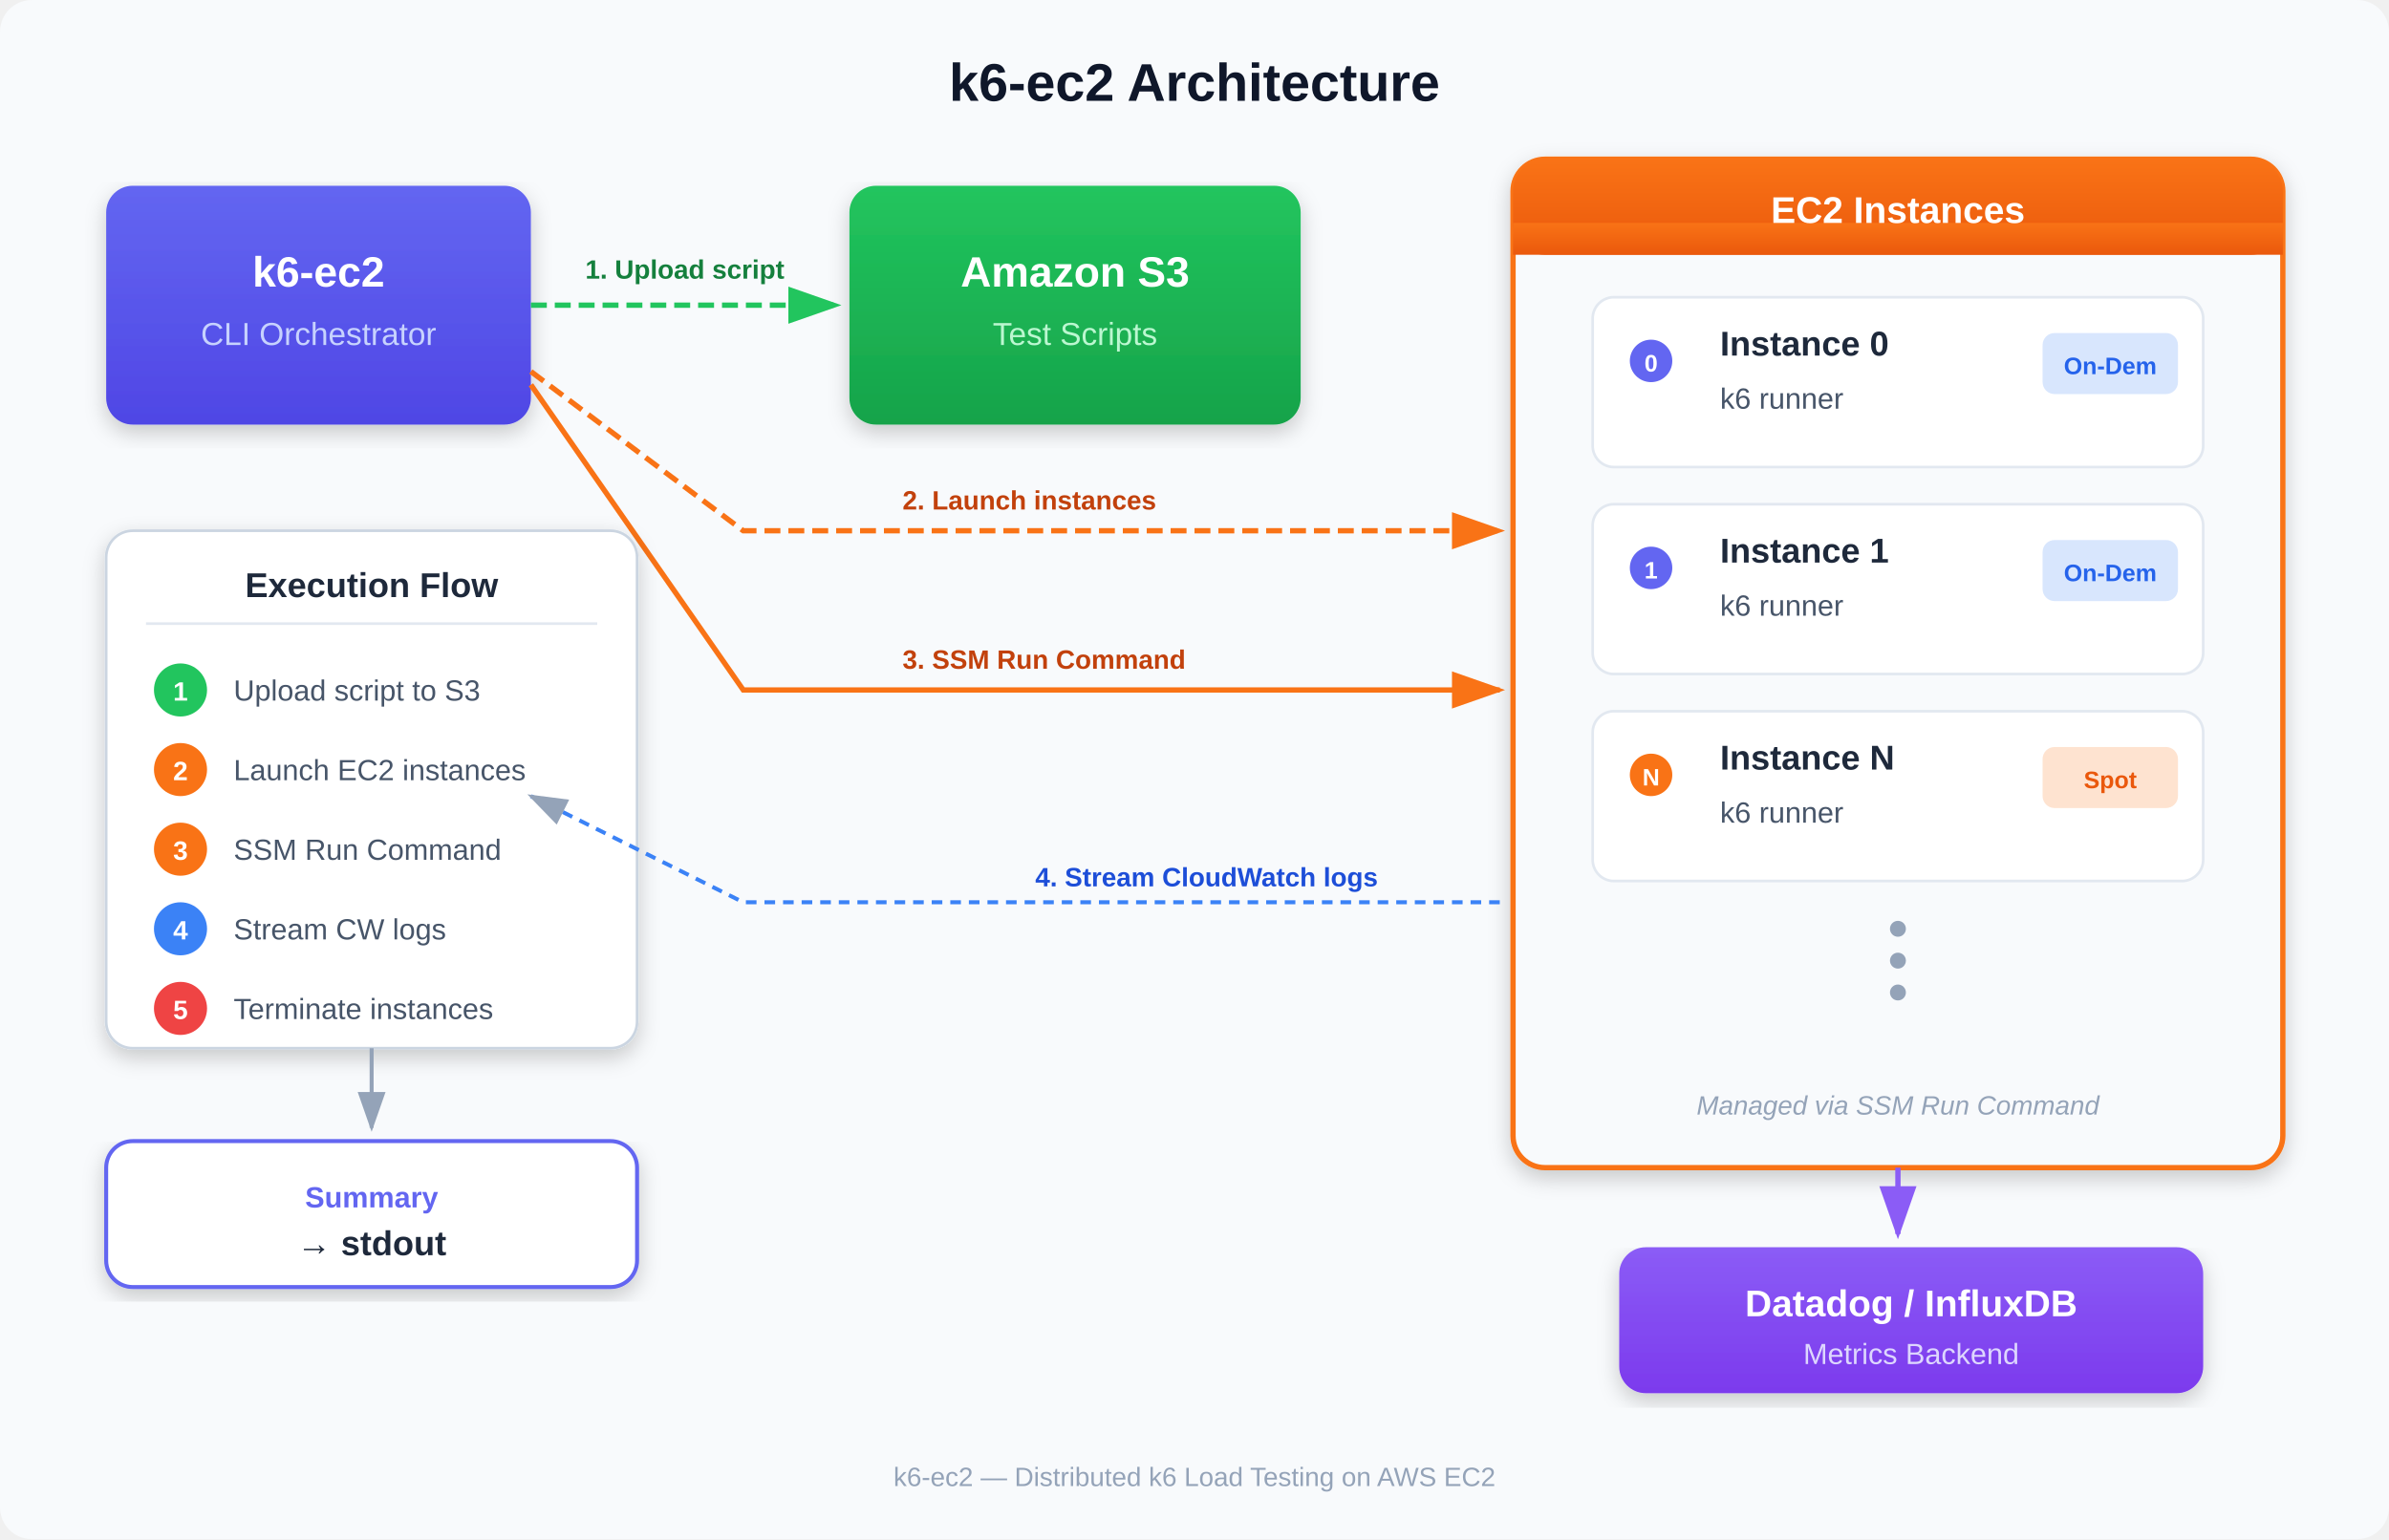
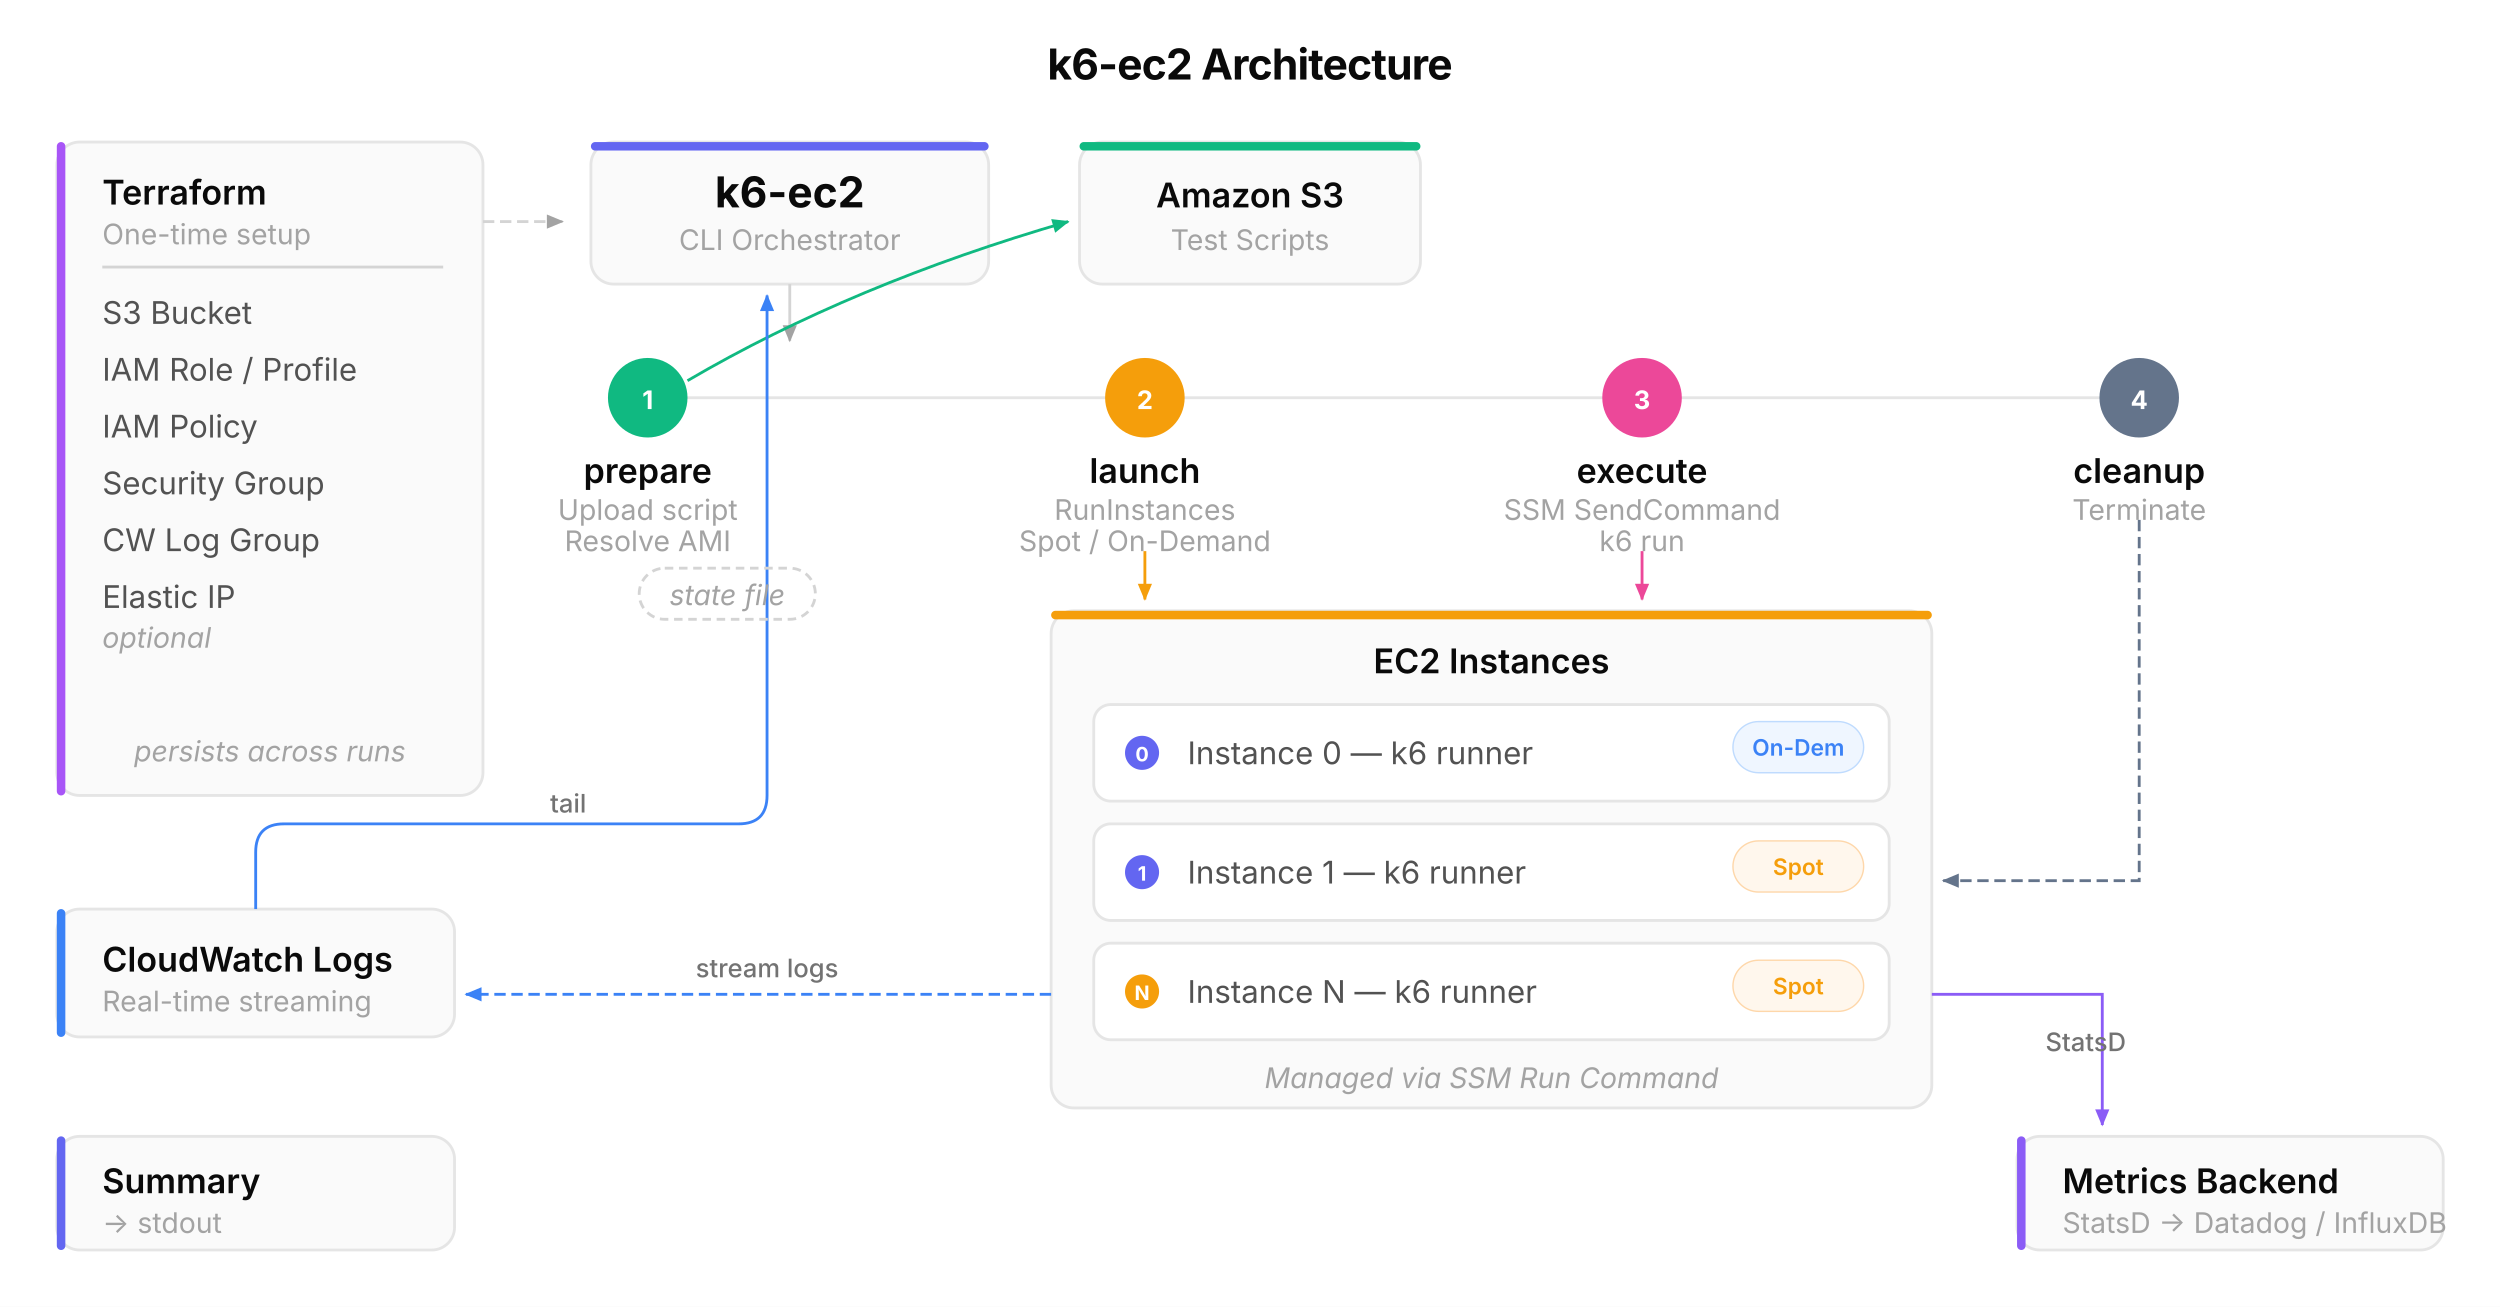
- <svg xmlns="http://www.w3.org/2000/svg" viewBox="0 0 900 580" font-family="'Segoe UI', 'Helvetica Neue', Arial, sans-serif" font-size="13">
+ <svg xmlns="http://www.w3.org/2000/svg" viewBox="0 0 880 460" font-family="'Inter', system-ui, -apple-system, sans-serif">
  <style>
+     .bg { fill: #fff }
+     .card { fill: #fafafa; stroke: #e5e5e5 }
+     .card-inner { fill: #fff; stroke: #e5e5e5 }
+     .t1 { fill: #0a0a0a; font-size: 15px; font-weight: 700 }
+     .t2 { fill: #0a0a0a; font-size: 12px; font-weight: 600 }
+     .t3 { fill: #525252; font-size: 11px }
+     .t4 { fill: #a3a3a3; font-size: 10px }
+     .t5 { fill: #737373; font-size: 9px; font-weight: 500 }
+     .conn { stroke: #d4d4d4; stroke-width: 1; fill: none }
+     .conn-dash { stroke: #d4d4d4; stroke-width: 1; fill: none; stroke-dasharray: 4 2 }
    @media (prefers-color-scheme: dark) {
-       .bg { fill: #0f172a; }
-       .title { fill: #f1f5f9; }
-       .section-bg { fill: #1e293b; }
-       .section-stroke { stroke: #475569; }
-       .ec2-group-bg { fill: #1e293b; }
-       .inst-bg { fill: #334155; }
-       .inst-stroke { stroke: #475569; }
-       .text-primary { fill: #e2e8f0; }
-       .text-secondary { fill: #94a3b8; }
-       .text-muted { fill: #64748b; }
-       .label-green { fill: #86efac; }
-       .label-orange { fill: #fdba74; }
-       .label-blue { fill: #93c5fd; }
-       .divider { stroke: #334155; }
-       .summary-label { fill: #a5b4fc; }
-       .stdout-text { fill: #e2e8f0; }
-       .footer { fill: #475569; }
-       .dots { fill: #64748b; }
-       .badge-blue { fill: #60a5fa; }
-       .badge-orange { fill: #fb923c; }
+       .bg { fill: #0a0a0a }
+       .card { fill: #171717; stroke: #262626 }
+       .card-inner { fill: #1c1c1c; stroke: #2a2a2a }
+       .t1 { fill: #fafafa }
+       .t2 { fill: #fafafa }
+       .t3 { fill: #a3a3a3 }
+       .t4 { fill: #525252 }
+       .t5 { fill: #737373 }
+       .conn { stroke: #333 }
+       .conn-dash { stroke: #333 }
    }
  </style>
  <defs>
-     <linearGradient id="cliGrad" x1="0%" y1="0%" x2="0%" y2="100%">
-       <stop offset="0%" stop-color="#6366f1" />
-       <stop offset="100%" stop-color="#4f46e5" />
-     </linearGradient>
-     <linearGradient id="s3Grad" x1="0%" y1="0%" x2="0%" y2="100%">
-       <stop offset="0%" stop-color="#22c55e" />
-       <stop offset="100%" stop-color="#16a34a" />
-     </linearGradient>
-     <linearGradient id="ec2Grad" x1="0%" y1="0%" x2="0%" y2="100%">
-       <stop offset="0%" stop-color="#f97316" />
-       <stop offset="100%" stop-color="#ea580c" />
-     </linearGradient>
-     <linearGradient id="outGrad" x1="0%" y1="0%" x2="0%" y2="100%">
-       <stop offset="0%" stop-color="#8b5cf6" />
-       <stop offset="100%" stop-color="#7c3aed" />
-     </linearGradient>
-     <filter id="shadow" x="-5%" y="-5%" width="110%" height="115%">
-       <feDropShadow dx="0" dy="3" stdDeviation="4" flood-color="#000" flood-opacity="0.2" />
-     </filter>
-     <marker id="arrowGray" markerWidth="10" markerHeight="7" refX="9" refY="3.5" orient="auto">
-       <polygon points="0 0, 10 3.5, 0 7" fill="#94a3b8" />
+     <marker id="a" markerWidth="6" markerHeight="5" refX="5.5" refY="2.5" orient="auto">
+       <path d="M0,0 L6,2.5 L0,5" fill="#a3a3a3" />
    </marker>
-     <marker id="arrowGreen" markerWidth="10" markerHeight="7" refX="9" refY="3.5" orient="auto">
-       <polygon points="0 0, 10 3.5, 0 7" fill="#22c55e" />
+     <marker id="ag" markerWidth="6" markerHeight="5" refX="5.5" refY="2.5" orient="auto">
+       <path d="M0,0 L6,2.5 L0,5" fill="#10b981" />
    </marker>
-     <marker id="arrowOrange" markerWidth="10" markerHeight="7" refX="9" refY="3.5" orient="auto">
-       <polygon points="0 0, 10 3.5, 0 7" fill="#f97316" />
+     <marker id="ao" markerWidth="6" markerHeight="5" refX="5.5" refY="2.5" orient="auto">
+       <path d="M0,0 L6,2.5 L0,5" fill="#f59e0b" />
    </marker>
-     <marker id="arrowPurple" markerWidth="10" markerHeight="7" refX="9" refY="3.5" orient="auto">
-       <polygon points="0 0, 10 3.5, 0 7" fill="#8b5cf6" />
+     <marker id="ap" markerWidth="6" markerHeight="5" refX="5.5" refY="2.5" orient="auto">
+       <path d="M0,0 L6,2.5 L0,5" fill="#ec4899" />
+     </marker>
+     <marker id="ar" markerWidth="6" markerHeight="5" refX="5.5" refY="2.5" orient="auto">
+       <path d="M0,0 L6,2.5 L0,5" fill="#64748b" />
+     </marker>
+     <marker id="ab" markerWidth="6" markerHeight="5" refX="5.5" refY="2.5" orient="auto">
+       <path d="M0,0 L6,2.5 L0,5" fill="#3b82f6" />
+     </marker>
+     <marker id="av" markerWidth="6" markerHeight="5" refX="5.5" refY="2.5" orient="auto">
+       <path d="M0,0 L6,2.5 L0,5" fill="#8b5cf6" />
    </marker>
  </defs>
-   <rect class="bg" width="900" height="580" rx="12" fill="#f8fafc" />
-   <text class="title" x="450" y="38" fill="#0f172a" font-size="20" font-weight="700" text-anchor="middle">k6-ec2 Architecture</text>
-   <rect x="40" y="70" width="160" height="90" rx="10" fill="url(#cliGrad)" filter="url(#shadow)" />
-   <text x="120" y="108" fill="#fff" font-size="16" font-weight="700" text-anchor="middle">k6-ec2</text>
-   <text x="120" y="130" fill="#c7d2fe" font-size="12" text-anchor="middle">CLI Orchestrator</text>
-   <rect x="320" y="70" width="170" height="90" rx="10" fill="url(#s3Grad)" filter="url(#shadow)" />
-   <text x="405" y="108" fill="#fff" font-size="16" font-weight="700" text-anchor="middle">Amazon S3</text>
-   <text x="405" y="130" fill="#bbf7d0" font-size="12" text-anchor="middle">Test Scripts</text>
-   <line x1="200" y1="115" x2="315" y2="115" stroke="#22c55e" stroke-width="2" stroke-dasharray="6,3" marker-end="url(#arrowGreen)" />
-   <text class="label-green" x="258" y="105" fill="#15803d" font-size="10" text-anchor="middle" font-weight="600">1. Upload script</text>
-   <rect class="ec2-group-bg" x="570" y="60" width="290" height="380" rx="12" fill="#f8fafc" stroke="#f97316" stroke-width="2" filter="url(#shadow)" />
-   <rect x="570" y="60" width="290" height="36" rx="12" fill="url(#ec2Grad)" />
-   <rect x="570" y="84" width="290" height="12" fill="url(#ec2Grad)" />
-   <text x="715" y="84" fill="#fff" font-size="14" font-weight="700" text-anchor="middle">EC2 Instances</text>
-   <rect class="inst-bg inst-stroke" x="600" y="112" width="230" height="64" rx="8" fill="#ffffff" stroke="#e2e8f0" stroke-width="1" />
-   <circle cx="622" cy="136" r="8" fill="#6366f1" />
-   <text x="622" y="140" fill="#fff" font-size="9" font-weight="700" text-anchor="middle">0</text>
-   <text class="text-primary" x="648" y="134" fill="#1e293b" font-size="13" font-weight="600">Instance 0</text>
-   <text class="text-secondary" x="648" y="154" fill="#475569" font-size="11">k6 runner</text>
-   <rect x="770" y="126" width="50" height="22" rx="4" fill="#3b82f6" opacity="0.2" stroke="#3b82f6" stroke-width="1" />
-   <text class="badge-blue" x="795" y="141" fill="#2563eb" font-size="9" font-weight="600" text-anchor="middle">On-Dem</text>
-   <rect class="inst-bg inst-stroke" x="600" y="190" width="230" height="64" rx="8" fill="#ffffff" stroke="#e2e8f0" stroke-width="1" />
-   <circle cx="622" cy="214" r="8" fill="#6366f1" />
-   <text x="622" y="218" fill="#fff" font-size="9" font-weight="700" text-anchor="middle">1</text>
-   <text class="text-primary" x="648" y="212" fill="#1e293b" font-size="13" font-weight="600">Instance 1</text>
-   <text class="text-secondary" x="648" y="232" fill="#475569" font-size="11">k6 runner</text>
-   <rect x="770" y="204" width="50" height="22" rx="4" fill="#3b82f6" opacity="0.2" stroke="#3b82f6" stroke-width="1" />
-   <text class="badge-blue" x="795" y="219" fill="#2563eb" font-size="9" font-weight="600" text-anchor="middle">On-Dem</text>
-   <rect class="inst-bg inst-stroke" x="600" y="268" width="230" height="64" rx="8" fill="#ffffff" stroke="#e2e8f0" stroke-width="1" />
-   <circle cx="622" cy="292" r="8" fill="#f97316" />
-   <text x="622" y="296" fill="#fff" font-size="9" font-weight="700" text-anchor="middle">N</text>
-   <text class="text-primary" x="648" y="290" fill="#1e293b" font-size="13" font-weight="600">Instance N</text>
-   <text class="text-secondary" x="648" y="310" fill="#475569" font-size="11">k6 runner</text>
-   <rect x="770" y="282" width="50" height="22" rx="4" fill="#f97316" opacity="0.2" stroke="#f97316" stroke-width="1" />
-   <text class="badge-orange" x="795" y="297" fill="#ea580c" font-size="9" font-weight="600" text-anchor="middle">Spot</text>
-   <circle class="dots" cx="715" cy="350" r="3" fill="#94a3b8" />
-   <circle class="dots" cx="715" cy="362" r="3" fill="#94a3b8" />
-   <circle class="dots" cx="715" cy="374" r="3" fill="#94a3b8" />
-   <text class="text-muted" x="715" y="420" fill="#94a3b8" font-size="10" text-anchor="middle" font-style="italic">Managed via SSM Run Command</text>
-   <path d="M 200 140 L 280 200 L 565 200" fill="none" stroke="#f97316" stroke-width="2" stroke-dasharray="6,3" marker-end="url(#arrowOrange)" />
-   <text class="label-orange" x="340" y="192" fill="#c2410c" font-size="10" font-weight="600">2. Launch instances</text>
-   <path d="M 200 145 L 280 260 L 565 260" fill="none" stroke="#f97316" stroke-width="2" marker-end="url(#arrowOrange)" />
-   <text class="label-orange" x="340" y="252" fill="#c2410c" font-size="10" font-weight="600">3. SSM Run Command</text>
-   <rect class="section-bg section-stroke" x="40" y="200" width="200" height="195" rx="10" fill="#ffffff" stroke="#cbd5e1" stroke-width="1" filter="url(#shadow)" />
-   <text class="text-primary" x="140" y="225" fill="#1e293b" font-size="13" font-weight="700" text-anchor="middle">Execution Flow</text>
-   <line class="divider" x1="55" y1="235" x2="225" y2="235" stroke="#e2e8f0" stroke-width="1" />
-   <circle cx="68" cy="260" r="10" fill="#22c55e" />
-   <text x="68" y="264" fill="#fff" font-size="10" font-weight="700" text-anchor="middle">1</text>
-   <text class="text-secondary" x="88" y="264" fill="#475569" font-size="11">Upload script to S3</text>
-   <circle cx="68" cy="290" r="10" fill="#f97316" />
-   <text x="68" y="294" fill="#fff" font-size="10" font-weight="700" text-anchor="middle">2</text>
-   <text class="text-secondary" x="88" y="294" fill="#475569" font-size="11">Launch EC2 instances</text>
-   <circle cx="68" cy="320" r="10" fill="#f97316" />
-   <text x="68" y="324" fill="#fff" font-size="10" font-weight="700" text-anchor="middle">3</text>
-   <text class="text-secondary" x="88" y="324" fill="#475569" font-size="11">SSM Run Command</text>
-   <circle cx="68" cy="350" r="10" fill="#3b82f6" />
-   <text x="68" y="354" fill="#fff" font-size="10" font-weight="700" text-anchor="middle">4</text>
-   <text class="text-secondary" x="88" y="354" fill="#475569" font-size="11">Stream CW logs</text>
-   <circle cx="68" cy="380" r="10" fill="#ef4444" />
-   <text x="68" y="384" fill="#fff" font-size="10" font-weight="700" text-anchor="middle">5</text>
-   <text class="text-secondary" x="88" y="384" fill="#475569" font-size="11">Terminate instances</text>
-   <rect class="section-bg" x="40" y="430" width="200" height="55" rx="10" fill="#ffffff" stroke="#6366f1" stroke-width="1.5" filter="url(#shadow)" />
-   <text class="summary-label" x="140" y="455" fill="#6366f1" font-size="11" font-weight="600" text-anchor="middle">Summary</text>
-   <text class="stdout-text" x="140" y="473" fill="#1e293b" font-size="13" font-weight="700" text-anchor="middle">→ stdout</text>
-   <line x1="140" y1="395" x2="140" y2="425" stroke="#94a3b8" stroke-width="1.5" marker-end="url(#arrowGray)" />
-   <rect x="610" y="470" width="220" height="55" rx="10" fill="url(#outGrad)" filter="url(#shadow)" />
-   <text x="720" y="496" fill="#fff" font-size="14" font-weight="700" text-anchor="middle">Datadog / InfluxDB</text>
-   <text x="720" y="514" fill="#ddd6fe" font-size="11" text-anchor="middle">Metrics Backend</text>
-   <line x1="715" y1="440" x2="715" y2="465" stroke="#8b5cf6" stroke-width="2" marker-end="url(#arrowPurple)" />
-   <path d="M 565 340 L 280 340 L 200 300" fill="none" stroke="#3b82f6" stroke-width="1.5" stroke-dasharray="4,3" marker-end="url(#arrowGray)" />
-   <text class="label-blue" x="390" y="334" fill="#1d4ed8" font-size="10" font-weight="600">4. Stream CloudWatch logs</text>
-   <text class="footer" x="450" y="560" fill="#94a3b8" font-size="10" text-anchor="middle">k6-ec2 — Distributed k6 Load Testing on AWS EC2</text>
+   <rect class="bg" width="880" height="460" rx="0" />
+   <text class="t1" x="440" y="28" text-anchor="middle" letter-spacing="-0.3">k6-ec2 Architecture</text>
+   <rect class="card" x="20" y="50" width="150" height="230" rx="8" stroke-width="1" />
+   <rect x="20" y="50" width="3" height="230" rx="1.5" fill="#a855f7" />
+   <text class="t2" x="36" y="72">Terraform</text>
+   <text class="t4" x="36" y="86">One-time setup</text>
+   <line class="conn" x1="36" y1="94" x2="156" y2="94" />
+   <text class="t3" x="36" y="114">S3 Bucket</text>
+   <text class="t3" x="36" y="134">IAM Role / Profile</text>
+   <text class="t3" x="36" y="154">IAM Policy</text>
+   <text class="t3" x="36" y="174">Security Group</text>
+   <text class="t3" x="36" y="194">CW Log Group</text>
+   <text class="t3" x="36" y="214">Elastic IP</text>
+   <text class="t4" x="36" y="228" font-style="italic">optional</text>
+   <text class="t4" x="95" y="268" text-anchor="middle" font-style="italic">persists across runs</text>
+   <line x1="170" y1="78" x2="198" y2="78" class="conn-dash" marker-end="url(#a)" />
+   <rect class="card" x="208" y="50" width="140" height="50" rx="8" stroke-width="1" />
+   <rect x="208" y="50" width="140" height="3" rx="1.5" fill="#6366f1" />
+   <text class="t1" x="278" y="73" text-anchor="middle" font-size="14">k6-ec2</text>
+   <text class="t4" x="278" y="88" text-anchor="middle">CLI Orchestrator</text>
+   <line x1="278" y1="100" x2="278" y2="120" class="conn" marker-end="url(#a)" />
+   <line x1="228" y1="140" x2="752" y2="140" stroke="#e5e5e5" stroke-width="1" />
+   <circle cx="228" cy="140" r="14" fill="#10b981" />
+   <text x="228" y="144" fill="#fff" font-size="9" font-weight="700" text-anchor="middle">1</text>
+   <text class="t2" x="228" y="170" text-anchor="middle" fill="#10b981" font-size="11">prepare</text>
+   <text class="t4" x="228" y="183" text-anchor="middle">Upload script</text>
+   <text class="t4" x="228" y="194" text-anchor="middle">Resolve AMI</text>
+   <circle cx="403" cy="140" r="14" fill="#f59e0b" />
+   <text x="403" y="144" fill="#fff" font-size="9" font-weight="700" text-anchor="middle">2</text>
+   <text class="t2" x="403" y="170" text-anchor="middle" fill="#f59e0b" font-size="11">launch</text>
+   <text class="t4" x="403" y="183" text-anchor="middle">RunInstances</text>
+   <text class="t4" x="403" y="194" text-anchor="middle">Spot / On-Demand</text>
+   <circle cx="578" cy="140" r="14" fill="#ec4899" />
+   <text x="578" y="144" fill="#fff" font-size="9" font-weight="700" text-anchor="middle">3</text>
+   <text class="t2" x="578" y="170" text-anchor="middle" fill="#ec4899" font-size="11">execute</text>
+   <text class="t4" x="578" y="183" text-anchor="middle">SSM SendCommand</text>
+   <text class="t4" x="578" y="194" text-anchor="middle">k6 run</text>
+   <circle cx="753" cy="140" r="14" fill="#64748b" />
+   <text x="753" y="144" fill="#fff" font-size="9" font-weight="700" text-anchor="middle">4</text>
+   <text class="t2" x="753" y="170" text-anchor="middle" fill="#64748b" font-size="11">cleanup</text>
+   <text class="t4" x="753" y="183" text-anchor="middle">Terminate</text>
+   <rect class="card" x="380" y="50" width="120" height="50" rx="8" stroke-width="1" />
+   <rect x="380" y="50" width="120" height="3" rx="1.5" fill="#10b981" />
+   <text class="t2" x="440" y="73" text-anchor="middle">Amazon S3</text>
+   <text class="t4" x="440" y="88" text-anchor="middle">Test Scripts</text>
+   <path d="M 242 134 Q 300 100 376 78" fill="none" stroke="#10b981" stroke-width="1" marker-end="url(#ag)" />
+   <rect class="card" x="370" y="215" width="310" height="175" rx="8" stroke-width="1" />
+   <rect x="370" y="215" width="310" height="3" rx="1.5" fill="#f59e0b" />
+   <text class="t2" x="525" y="237" text-anchor="middle">EC2 Instances</text>
+   <rect class="card-inner" x="385" y="248" width="280" height="34" rx="6" stroke-width="1" />
+   <circle cx="402" cy="265" r="6" fill="#6366f1" />
+   <text x="402" y="268" fill="#fff" font-size="7" font-weight="700" text-anchor="middle">0</text>
+   <text class="t3" x="418" y="269">Instance 0 — k6 runner</text>
+   <rect x="610" y="254" width="46" height="18" rx="9" fill="#eff6ff" stroke="#bfdbfe" stroke-width="0.5" />
+   <text x="633" y="266" fill="#3b82f6" font-size="8" font-weight="600" text-anchor="middle">On-Dem</text>
+   <rect class="card-inner" x="385" y="290" width="280" height="34" rx="6" stroke-width="1" />
+   <circle cx="402" cy="307" r="6" fill="#6366f1" />
+   <text x="402" y="310" fill="#fff" font-size="7" font-weight="700" text-anchor="middle">1</text>
+   <text class="t3" x="418" y="311">Instance 1 — k6 runner</text>
+   <rect x="610" y="296" width="46" height="18" rx="9" fill="#fff7ed" stroke="#fed7aa" stroke-width="0.5" />
+   <text x="633" y="308" fill="#f59e0b" font-size="8" font-weight="600" text-anchor="middle">Spot</text>
+   <rect class="card-inner" x="385" y="332" width="280" height="34" rx="6" stroke-width="1" />
+   <circle cx="402" cy="349" r="6" fill="#f59e0b" />
+   <text x="402" y="352" fill="#fff" font-size="7" font-weight="700" text-anchor="middle">N</text>
+   <text class="t3" x="418" y="353">Instance N — k6 runner</text>
+   <rect x="610" y="338" width="46" height="18" rx="9" fill="#fff7ed" stroke="#fed7aa" stroke-width="0.5" />
+   <text x="633" y="350" fill="#f59e0b" font-size="8" font-weight="600" text-anchor="middle">Spot</text>
+   <text class="t4" x="525" y="383" text-anchor="middle" font-style="italic">Managed via SSM Run Command</text>
+   <line x1="403" y1="194" x2="403" y2="211" stroke="#f59e0b" stroke-width="1" marker-end="url(#ao)" />
+   <line x1="578" y1="194" x2="578" y2="211" stroke="#ec4899" stroke-width="1" marker-end="url(#ap)" />
+   <path d="M 753 183 L 753 310 L 684 310" fill="none" stroke="#64748b" stroke-width="1" stroke-dasharray="4 2" marker-end="url(#ar)" />
+   <rect class="card" x="20" y="320" width="140" height="45" rx="8" stroke-width="1" />
+   <rect x="20" y="320" width="3" height="45" rx="1.5" fill="#3b82f6" />
+   <text class="t2" x="36" y="342">CloudWatch Logs</text>
+   <text class="t4" x="36" y="356">Real-time streaming</text>
+   <path d="M 370 350 L 164 350" fill="none" stroke="#3b82f6" stroke-width="1" stroke-dasharray="4 2" marker-end="url(#ab)" />
+   <text class="t5" x="270" y="344" fill="#3b82f6" text-anchor="middle">stream logs</text>
+   <path d="M 90 320 L 90 300 Q 90 290 100 290 L 260 290 Q 270 290 270 280 L 270 104" fill="none" stroke="#3b82f6" stroke-width="1" marker-end="url(#ab)" />
+   <text class="t5" x="200" y="286" fill="#3b82f6" text-anchor="middle">tail</text>
+   <rect class="card" x="20" y="400" width="140" height="40" rx="8" stroke-width="1" />
+   <rect x="20" y="400" width="3" height="40" rx="1.5" fill="#6366f1" />
+   <text class="t2" x="36" y="420" font-size="11">Summary</text>
+   <text class="t4" x="36" y="434">→ stdout</text>
+   <rect class="card" x="710" y="400" width="150" height="40" rx="8" stroke-width="1" />
+   <rect x="710" y="400" width="3" height="40" rx="1.5" fill="#8b5cf6" />
+   <text class="t2" x="726" y="420" font-size="11">Metrics Backend</text>
+   <text class="t4" x="726" y="434">StatsD → Datadog / InfluxDB</text>
+   <path d="M 680 350 L 740 350 L 740 396" fill="none" stroke="#8b5cf6" stroke-width="1" marker-end="url(#av)" />
+   <text class="t5" x="720" y="370" fill="#8b5cf6">StatsD</text>
+   <rect x="225" y="200" width="62" height="18" rx="9" fill="none" stroke="#d4d4d4" stroke-width="1" stroke-dasharray="3 2" />
+   <text class="t4" x="256" y="213" text-anchor="middle" font-style="italic">state file</text>
</svg>
